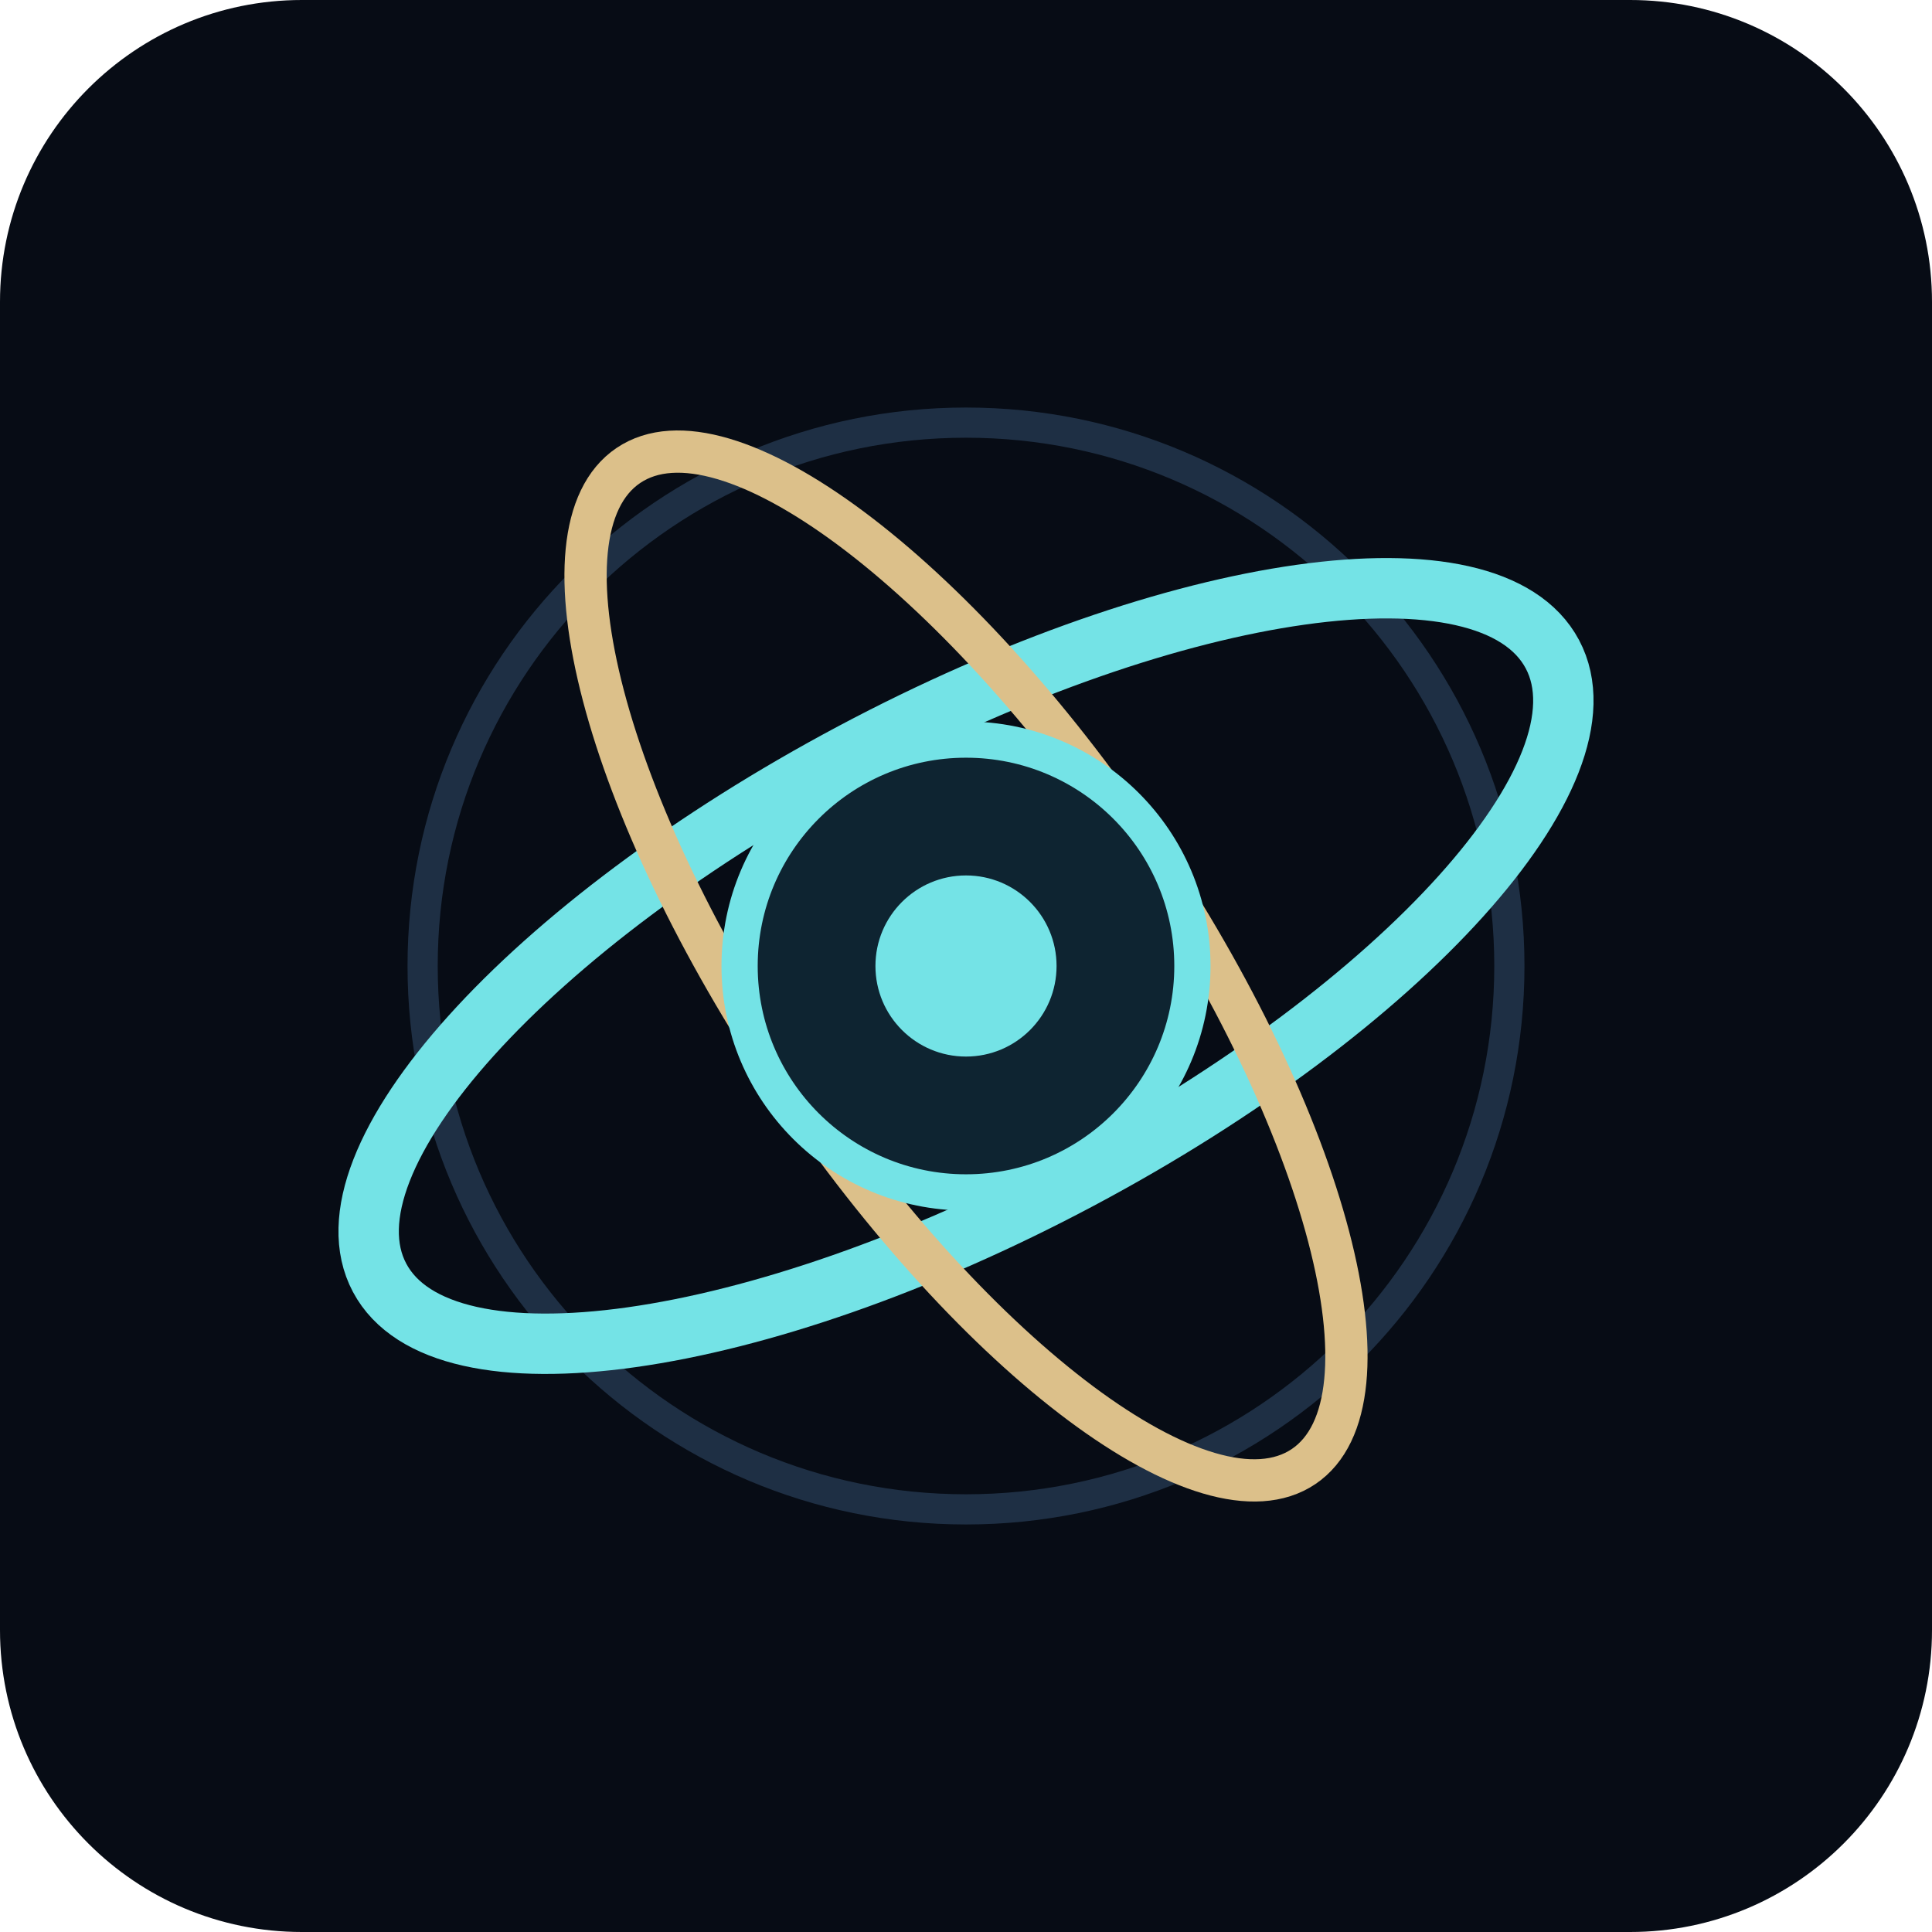
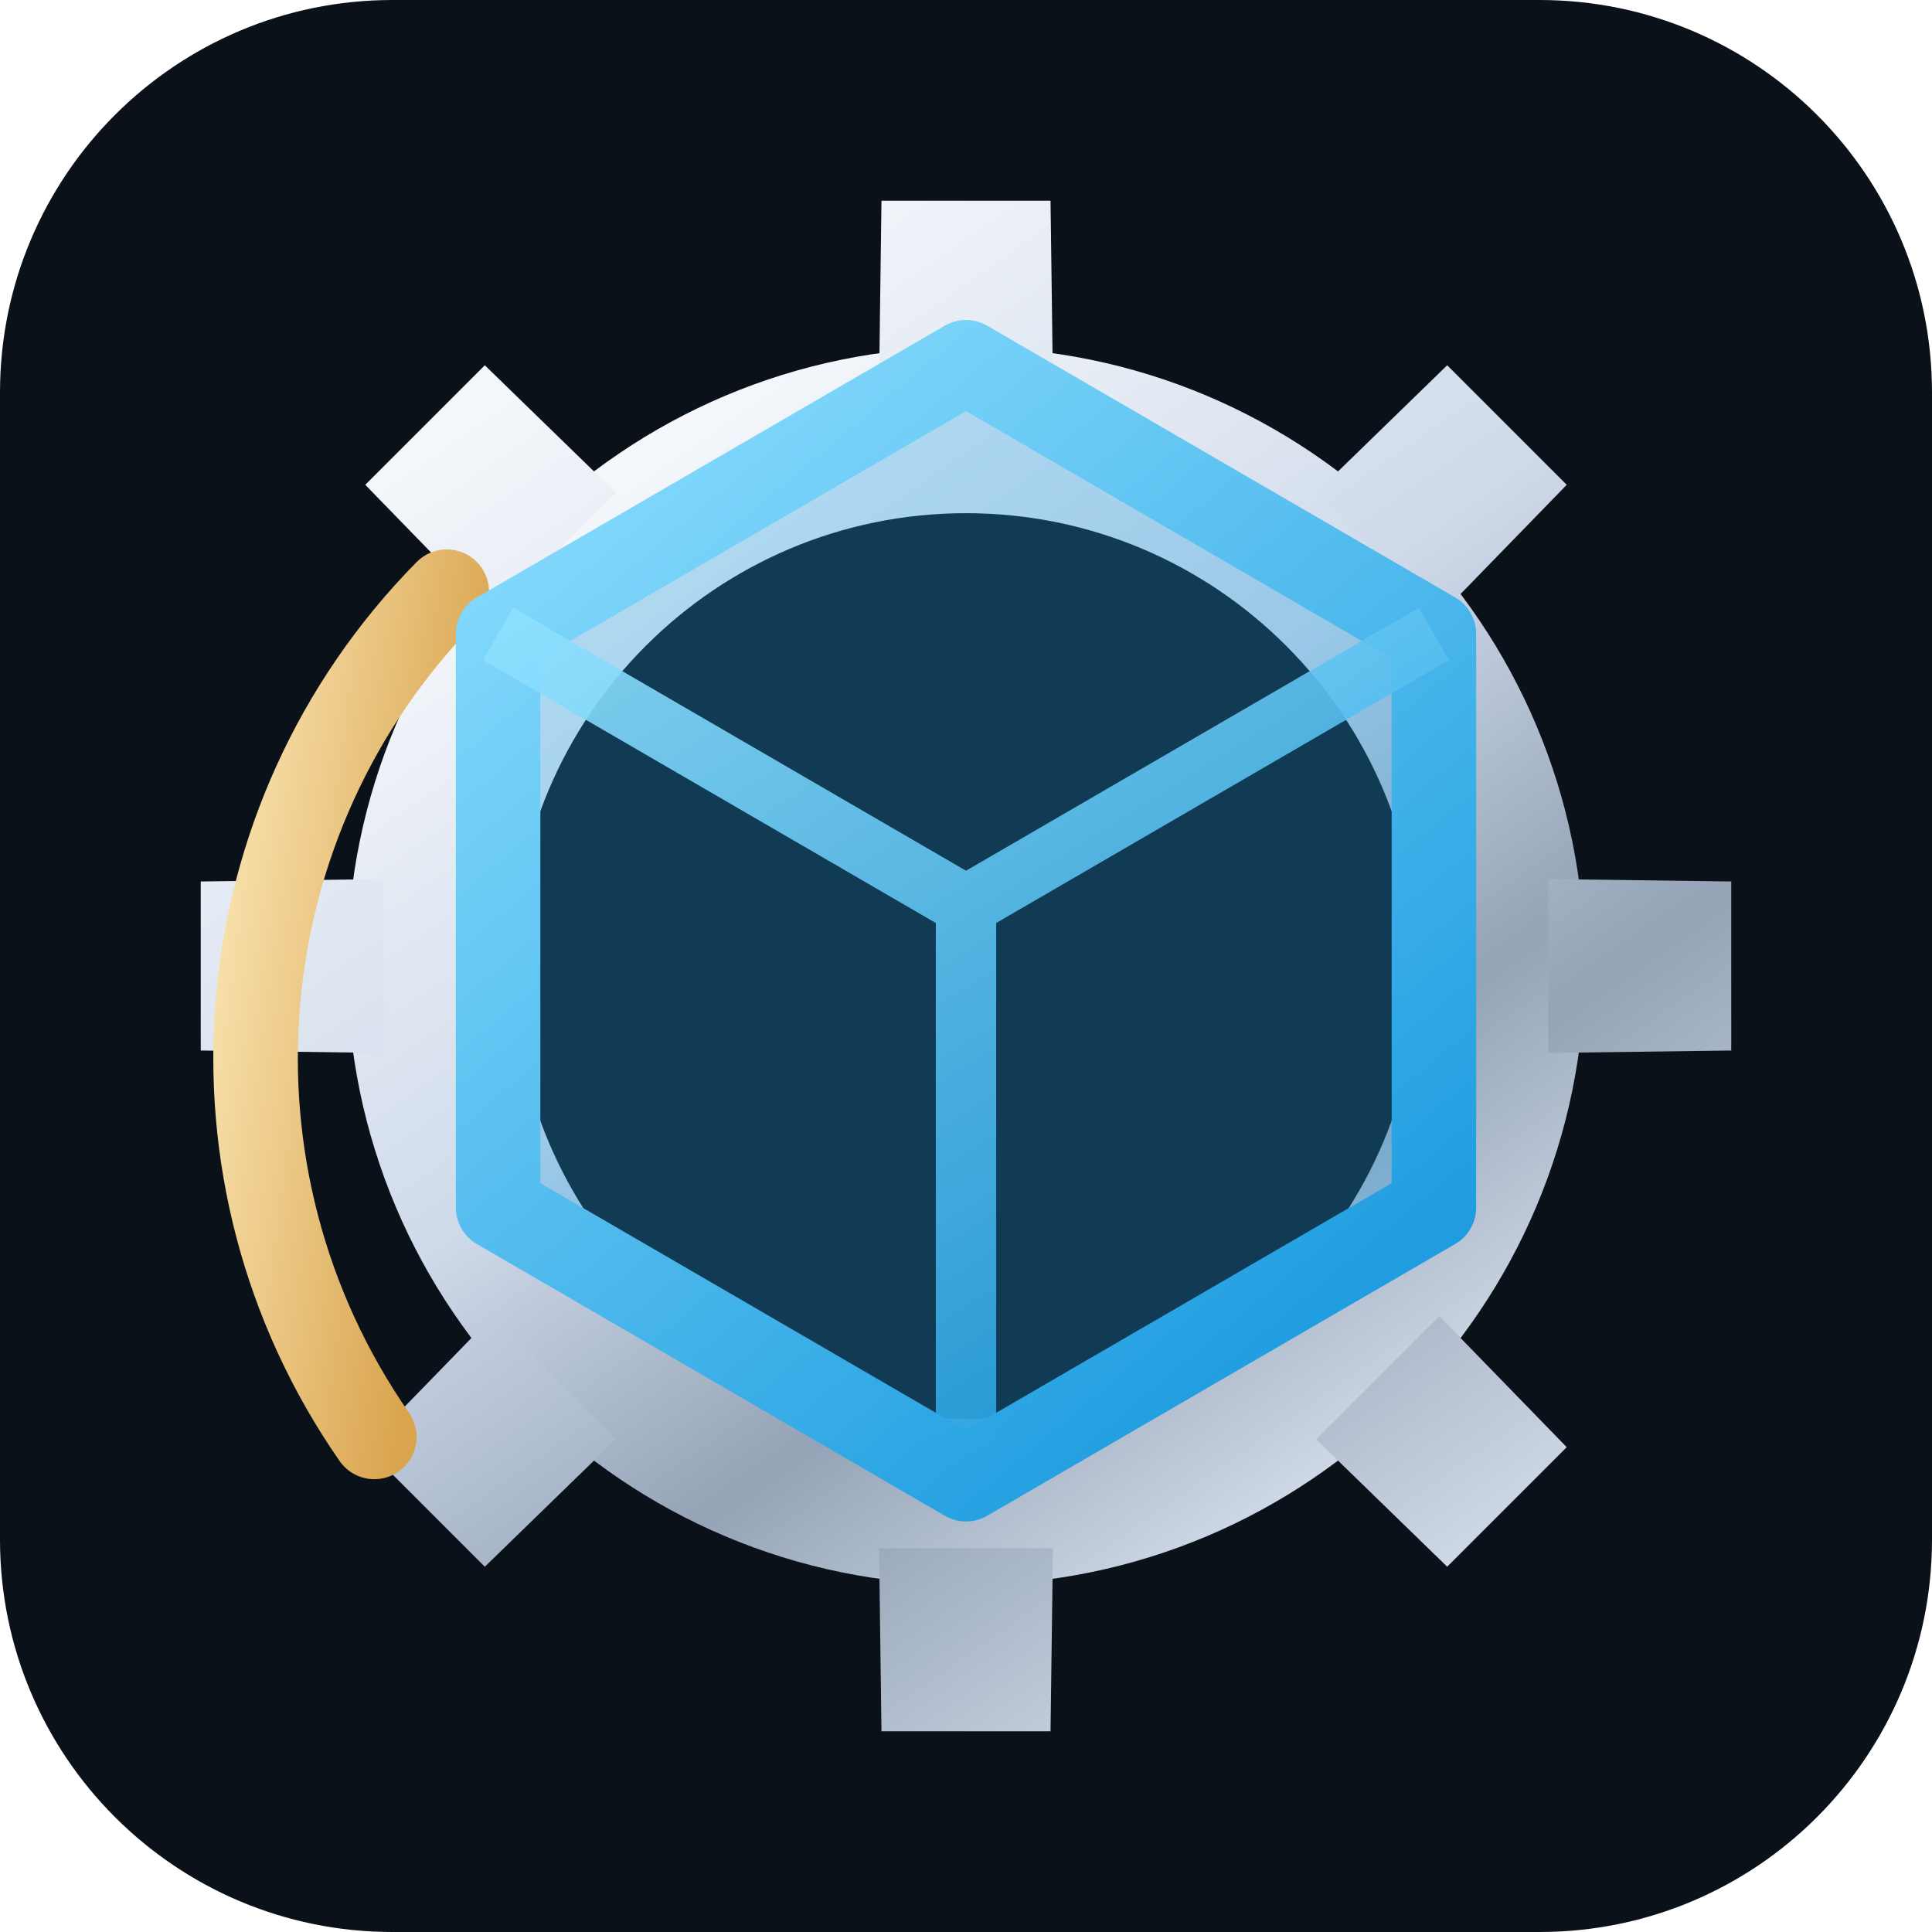
- <svg xmlns="http://www.w3.org/2000/svg" viewBox="0 0 64 64">
-   <rect width="64" height="64" rx="10" fill="#070c15" />
-   <circle cx="32" cy="32" r="18" fill="none" stroke="#1e2f44" stroke-width="1" />
-   <ellipse cx="32" cy="32" rx="22" ry="8" fill="none" stroke="#74e3e6" stroke-width="2" transform="rotate(-28 32 32)" />
-   <ellipse cx="32" cy="32" rx="20" ry="7" fill="none" stroke="#dcc08a" stroke-width="1.4" transform="rotate(56 32 32)" />
-   <circle cx="32" cy="32" r="7.5" fill="#0e2431" stroke="#74e3e6" stroke-width="1.2" />
-   <circle cx="32" cy="32" r="3" fill="#74e3e6" />
+ <svg xmlns="http://www.w3.org/2000/svg" viewBox="0 0 64 64" role="img" aria-label="PMRS">
+   <defs>
+     <linearGradient id="fRing" x1="0.15" y1="0" x2="0.85" y2="1">
+       <stop offset="0" stop-color="#ffffff" />
+       <stop offset="0.45" stop-color="#cfdaea" />
+       <stop offset="0.7" stop-color="#94a3b6" />
+       <stop offset="1" stop-color="#e6eefa" />
+     </linearGradient>
+     <linearGradient id="fCube" x1="0" y1="0" x2="0.7" y2="1">
+       <stop offset="0" stop-color="#8fe0ff" />
+       <stop offset="1" stop-color="#1f9de0" />
+     </linearGradient>
+     <linearGradient id="fGold" x1="0" y1="0" x2="1" y2="0.6">
+       <stop offset="0" stop-color="#f9e2ae" />
+       <stop offset="1" stop-color="#d9a44e" />
+     </linearGradient>
+   </defs>
+   <rect width="64" height="64" rx="13" fill="#0b1118" />
+   <g fill="url(#fRing)" fill-rule="evenodd">
+     <path d="M11.5 32A20.5 20.5 0 1 0 52.5 32A20.5 20.5 0 1 0 11.5 32ZM17 32A15 15 0 1 1 47 32A15 15 0 1 1 17 32Z" />
+     <path d="M29.12 12.71L29.2 6.65L34.8 6.65L34.88 12.71ZM43.6 16.32L47.94 12.1L51.9 16.06L47.68 20.4ZM51.29 29.12L57.35 29.2L57.35 34.8L51.29 34.88ZM47.68 43.6L51.9 47.94L47.94 51.9L43.6 47.68ZM34.88 51.29L34.8 57.35L29.2 57.35L29.12 51.29ZM20.4 47.68L16.06 51.9L12.1 47.94L16.32 43.6ZM12.71 34.88L6.65 34.8L6.65 29.2L12.71 29.12ZM16.32 20.4L12.1 16.06L16.06 12.1L20.4 16.32Z" />
+   </g>
+   <path d="M12.4 47.6A22 22 0 0 1 14.8 19.6" fill="none" stroke="url(#fGold)" stroke-width="2.8" stroke-linecap="round" />
+   <path d="M32 12 L47.5 21 L47.5 40 L32 49 L16.5 40 L16.5 21 Z" fill="#1f9de0" fill-opacity="0.3" stroke="url(#fCube)" stroke-width="2.8" stroke-linejoin="round" />
+   <path d="M16.5 21 L32 30 L47.5 21 M32 30 L32 49" stroke="url(#fCube)" stroke-width="2" fill="none" stroke-linejoin="round" opacity="0.9" />
</svg>
